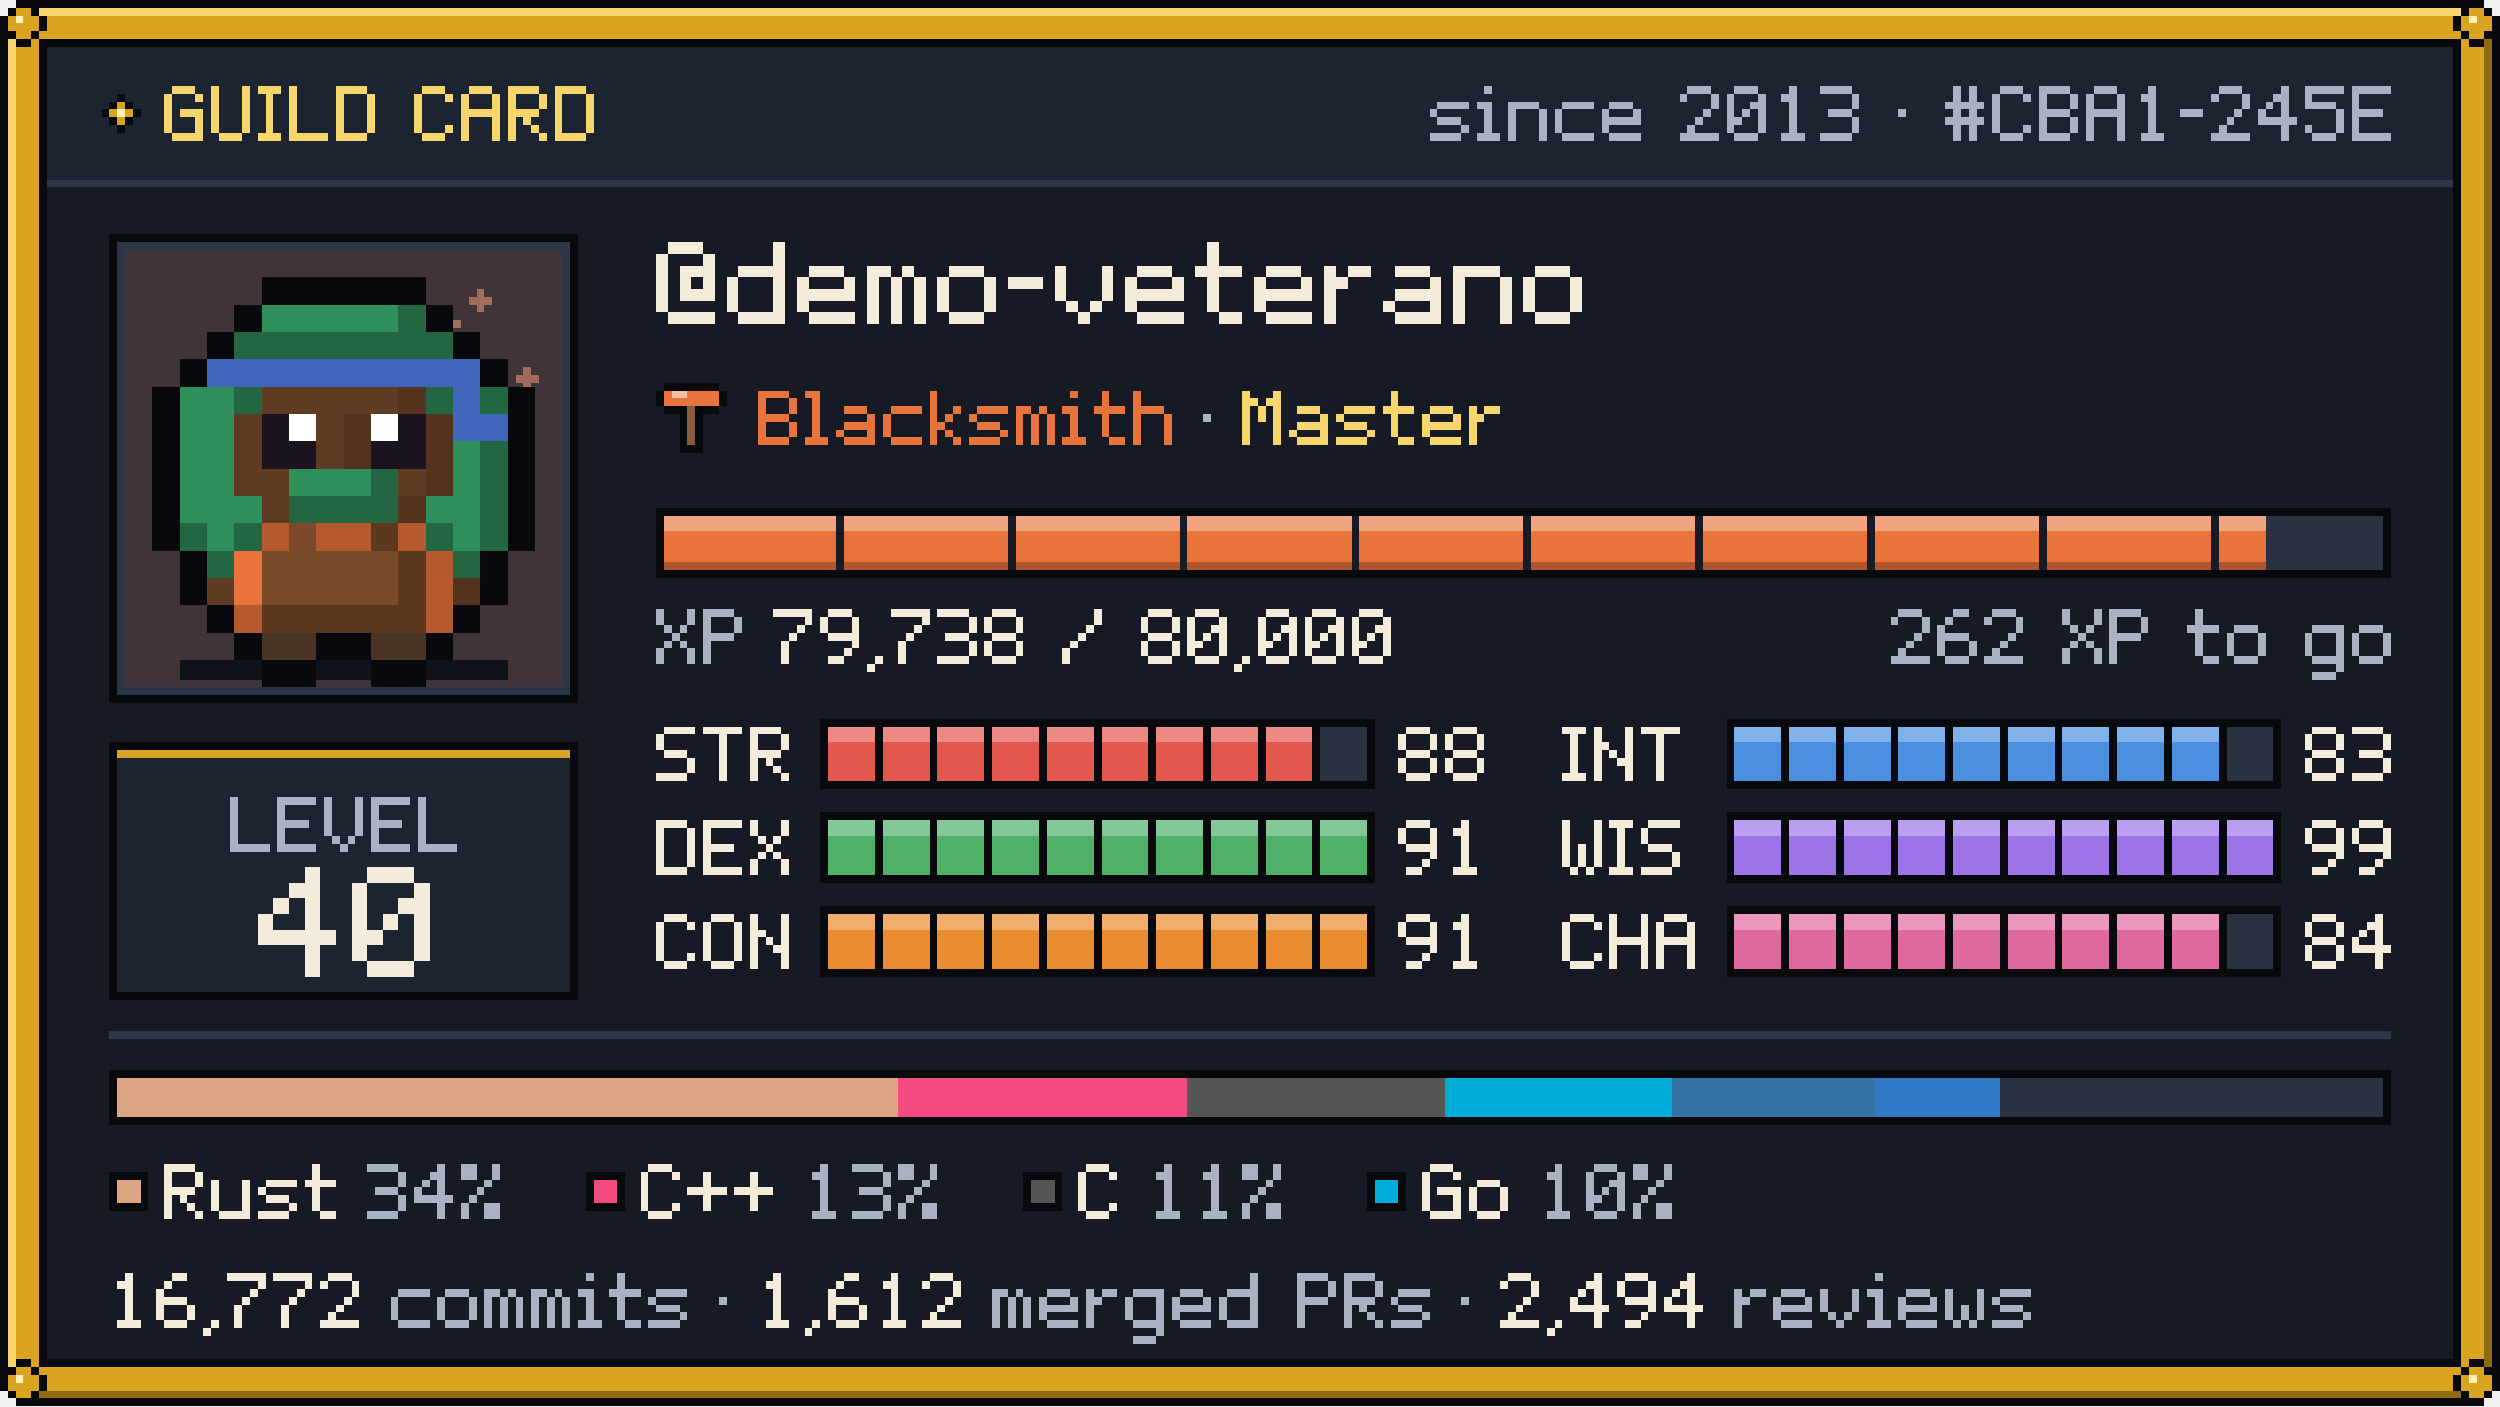
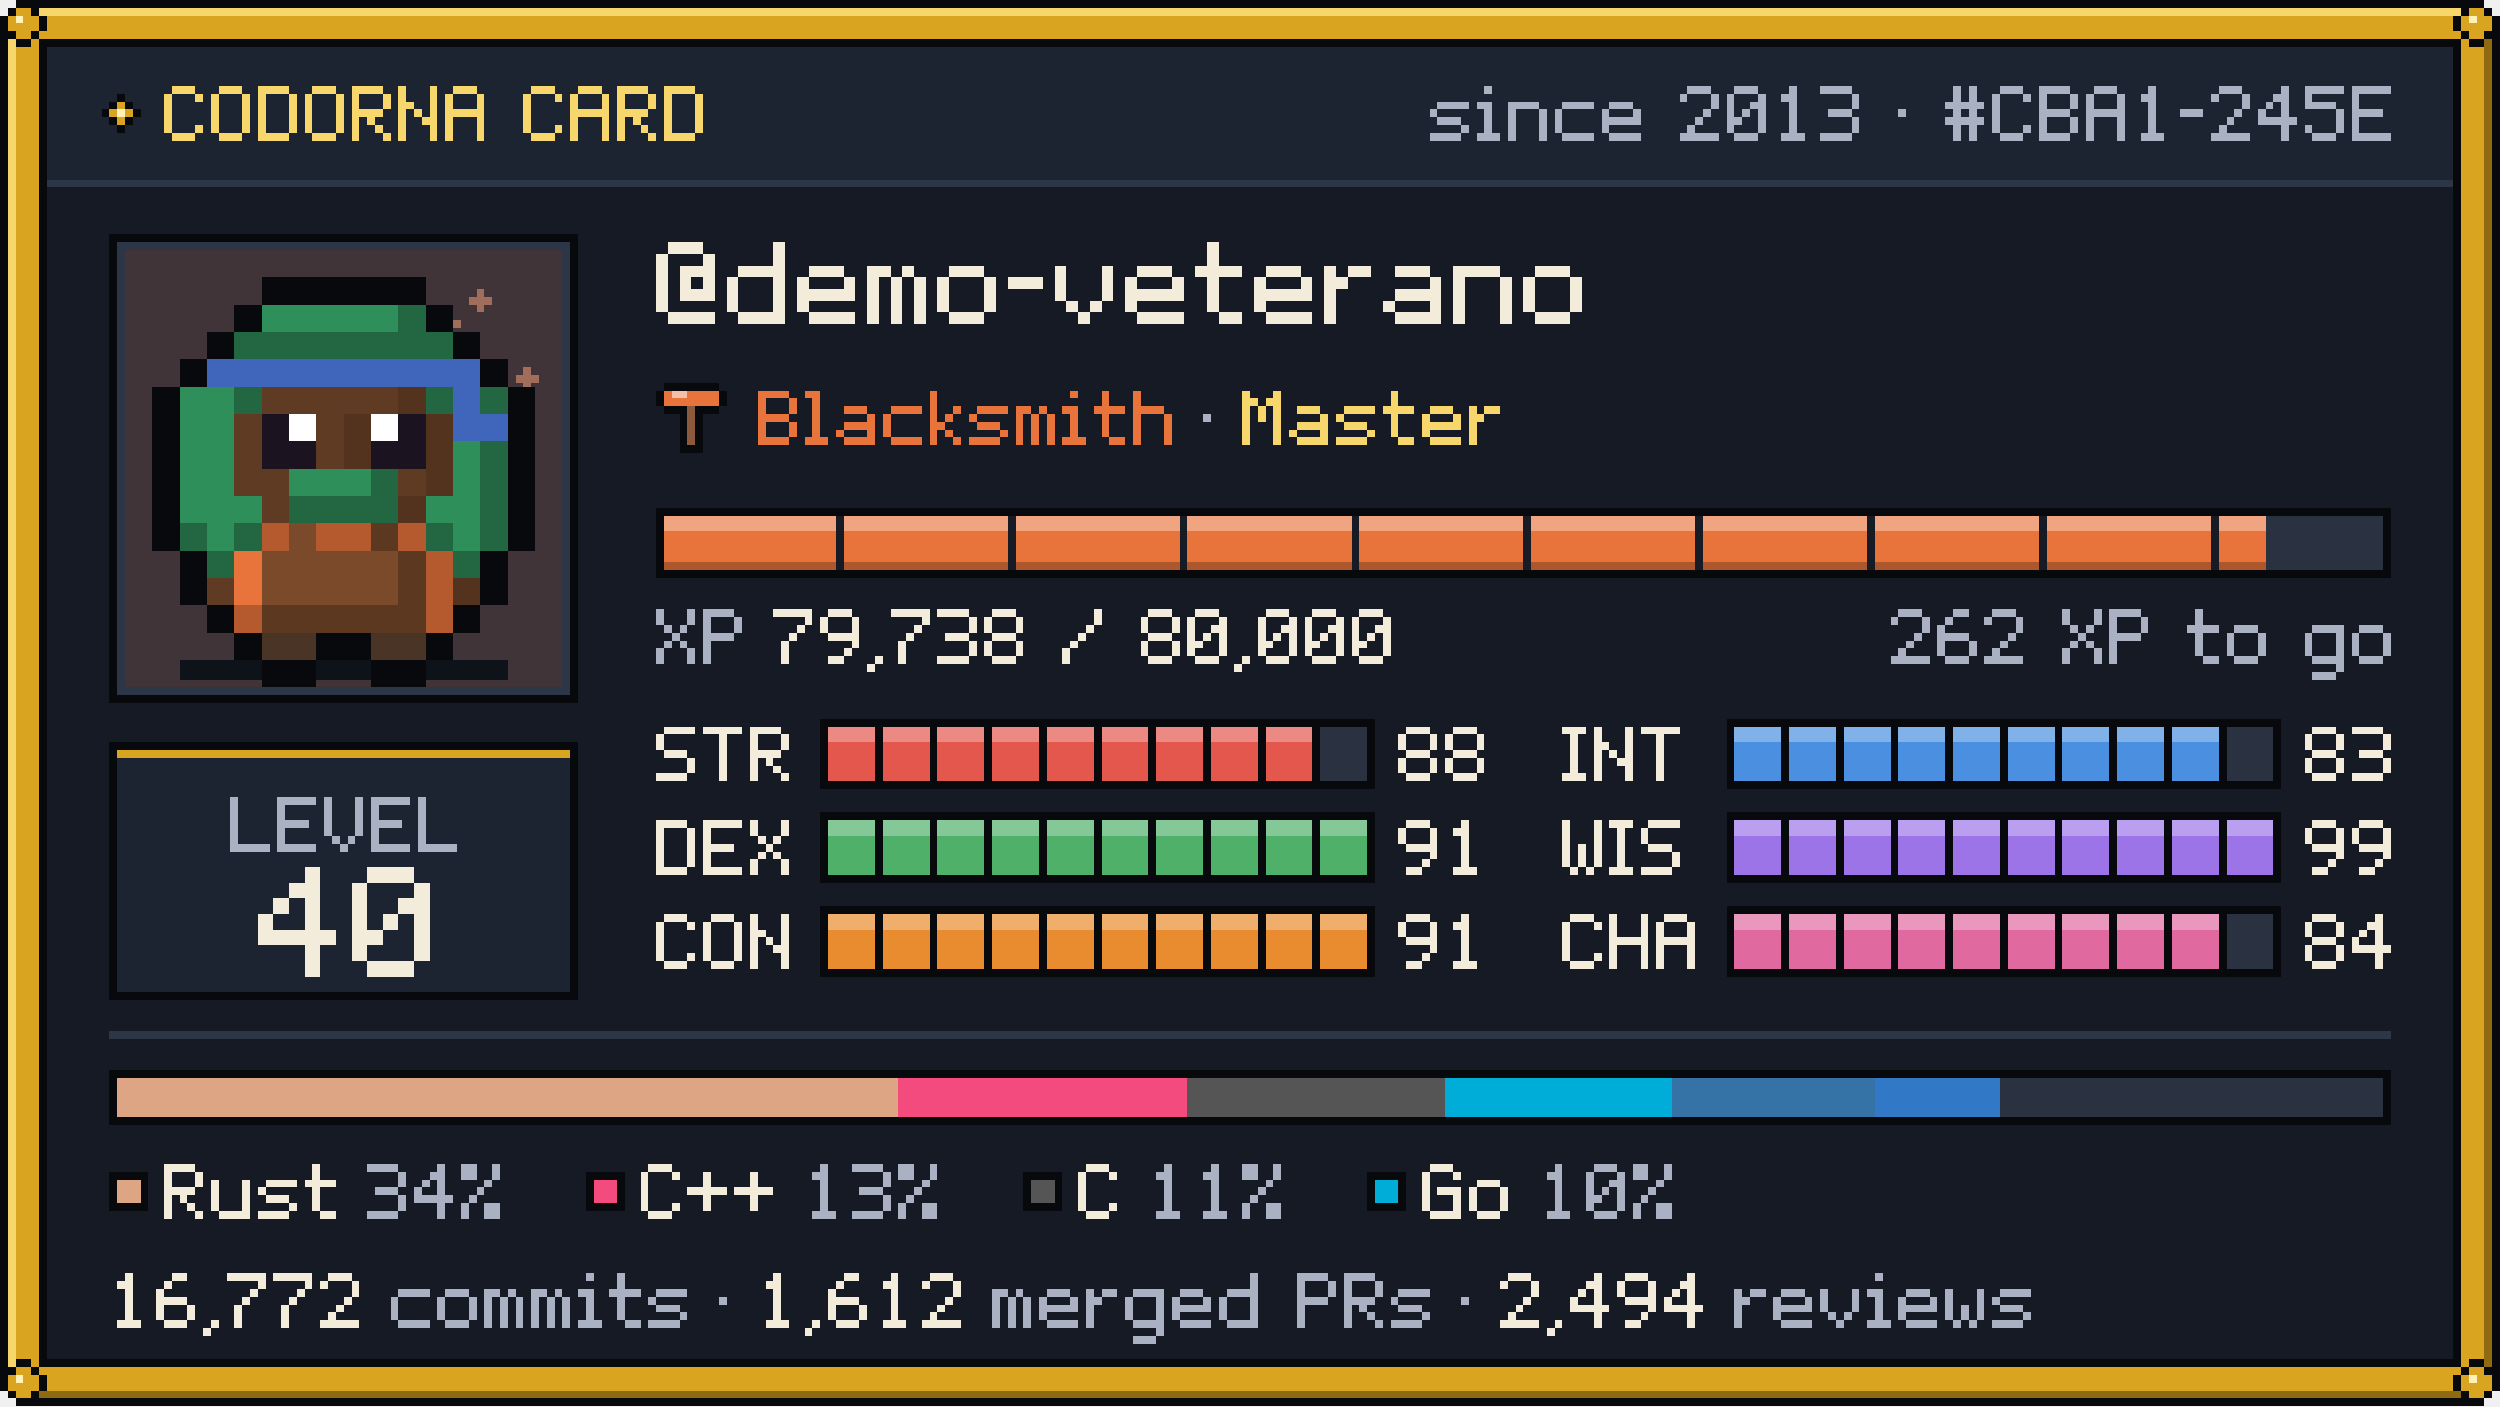
<svg xmlns="http://www.w3.org/2000/svg" width="640" height="360" viewBox="0 0 640 360" role="img" aria-labelledby="gc-title gc-desc" shape-rendering="crispEdges">
  <defs>
-     <path id="g47" d="M1 0h3v1h-3zM0 1h1v5h-1zM4 1h1v1h-1zM2 3h3v1h-3zM4 4h1v3h-1zM1 6h3v1h-3z" />
-     <path id="g55" d="M0 0h1v6h-1zM4 0h1v6h-1zM1 6h3v1h-3z" />
-     <path id="g49" d="M0 0h3v1h-3zM1 1h1v6h-1zM0 6h1v1h-1zM2 6h1v1h-1z" />
-     <path id="g4c" d="M0 0h1v7h-1zM1 6h4v1h-4z" />
+     <path id="g43" d="M1 0h3v1h-3zM0 1h1v5h-1zM4 1h1v1h-1zM4 5h1v1h-1zM1 6h3v1h-3z" />
+     <path id="g4f" d="M1 0h3v1h-3zM0 1h1v5h-1zM4 1h1v5h-1zM1 6h3v1h-3z" />
    <path id="g44" d="M0 0h4v1h-4zM0 1h1v6h-1zM4 1h1v5h-1zM1 6h3v1h-3z" />
-     <path id="g43" d="M1 0h3v1h-3zM0 1h1v5h-1zM4 1h1v1h-1zM4 5h1v1h-1zM1 6h3v1h-3z" />
+     <path id="g52" d="M0 0h4v1h-4zM0 1h1v6h-1zM4 1h1v2h-1zM1 3h3v1h-3zM2 4h1v1h-1zM3 5h1v1h-1zM4 6h1v1h-1z" />
+     <path id="g4e" d="M0 0h1v7h-1zM4 0h1v7h-1zM1 2h1v1h-1zM2 3h1v1h-1zM3 4h1v1h-1z" />
    <path id="g41" d="M1 0h3v1h-3zM0 1h1v6h-1zM4 1h1v6h-1zM1 3h3v1h-3z" />
-     <path id="g52" d="M0 0h4v1h-4zM0 1h1v6h-1zM4 1h1v2h-1zM1 3h3v1h-3zM2 4h1v1h-1zM3 5h1v1h-1zM4 6h1v1h-1z" />
    <path id="g73" d="M1 2h4v1h-4zM0 3h1v1h-1zM1 4h3v1h-3zM4 5h1v1h-1zM0 6h4v1h-4z" />
    <path id="g69" d="M1 0h1v1h-1zM0 2h2v1h-2zM1 3h1v4h-1zM0 6h1v1h-1zM2 6h1v1h-1z" />
    <path id="g6e" d="M0 2h4v1h-4zM0 3h1v4h-1zM4 3h1v4h-1z" />
    <path id="g63" d="M1 2h4v1h-4zM0 3h1v3h-1zM1 6h4v1h-4z" />
    <path id="g65" d="M1 2h3v1h-3zM0 3h1v3h-1zM4 3h1v2h-1zM1 4h3v1h-3zM1 6h4v1h-4z" />
    <path id="g32" d="M1 0h3v1h-3zM0 1h1v1h-1zM4 1h1v2h-1zM3 3h1v1h-1zM2 4h1v1h-1zM1 5h1v2h-1zM0 6h1v1h-1zM2 6h3v1h-3z" />
    <path id="g30" d="M1 0h3v1h-3zM0 1h1v5h-1zM4 1h1v5h-1zM3 2h1v1h-1zM2 3h1v1h-1zM1 4h1v1h-1zM1 6h3v1h-3z" />
    <path id="g31" d="M2 0h1v7h-1zM1 1h1v1h-1zM1 6h1v1h-1zM3 6h1v1h-1z" />
    <path id="g33" d="M0 0h4v1h-4zM4 1h1v2h-1zM1 3h3v1h-3zM4 4h1v2h-1zM0 6h4v1h-4z" />
    <path id="gb7" d="M0 3h1v1h-1z" />
    <path id="g23" d="M1 0h1v7h-1zM3 0h1v7h-1zM0 2h1v1h-1zM2 2h1v1h-1zM4 2h1v1h-1zM0 4h1v1h-1zM2 4h1v1h-1zM4 4h1v1h-1z" />
    <path id="g42" d="M0 0h4v1h-4zM0 1h1v6h-1zM4 1h1v2h-1zM1 3h3v1h-3zM4 4h1v2h-1zM1 6h3v1h-3z" />
    <path id="g2d" d="M0 3h3v1h-3z" />
    <path id="g34" d="M3 0h1v7h-1zM2 1h1v1h-1zM1 2h1v1h-1zM0 3h1v2h-1zM1 4h2v1h-2zM4 4h1v1h-1z" />
    <path id="g35" d="M0 0h5v1h-5zM0 1h1v2h-1zM1 2h3v1h-3zM4 3h1v3h-1zM0 5h1v1h-1zM1 6h3v1h-3z" />
    <path id="g45" d="M0 0h5v1h-5zM0 1h1v6h-1zM1 3h3v1h-3zM1 6h4v1h-4z" />
+     <path id="g4c" d="M0 0h1v7h-1zM1 6h4v1h-4z" />
    <path id="g56" d="M0 0h1v5h-1zM4 0h1v5h-1zM1 5h1v1h-1zM3 5h1v1h-1zM2 6h1v1h-1z" />
    <path id="g40" d="M1 0h3v1h-3zM0 1h1v5h-1zM4 1h1v4h-1zM2 2h2v1h-2zM2 3h1v2h-1zM3 4h1v1h-1zM1 6h4v1h-4z" />
    <path id="g64" d="M4 0h1v7h-1zM1 2h3v1h-3zM0 3h1v3h-1zM1 6h3v1h-3z" />
    <path id="g6d" d="M0 2h2v1h-2zM3 2h1v1h-1zM0 3h1v4h-1zM2 3h1v4h-1zM4 3h1v4h-1z" />
    <path id="g6f" d="M1 2h3v1h-3zM0 3h1v3h-1zM4 3h1v3h-1zM1 6h3v1h-3z" />
    <path id="g76" d="M0 2h1v3h-1zM4 2h1v3h-1zM1 5h1v1h-1zM3 5h1v1h-1zM2 6h1v1h-1z" />
    <path id="g74" d="M1 0h1v6h-1zM0 2h1v1h-1zM2 2h2v1h-2zM2 6h2v1h-2z" />
    <path id="g72" d="M0 2h1v5h-1zM2 2h2v1h-2zM1 3h1v1h-1z" />
    <path id="g61" d="M1 2h3v1h-3zM4 3h1v4h-1zM1 4h3v1h-3zM0 5h1v1h-1zM1 6h3v1h-3z" />
    <path id="g6c" d="M0 0h2v1h-2zM1 1h1v6h-1zM0 6h1v1h-1zM2 6h1v1h-1z" />
    <path id="g6b" d="M0 0h1v7h-1zM3 2h1v1h-1zM2 3h1v1h-1zM1 4h1v1h-1zM2 5h1v1h-1zM3 6h1v1h-1z" />
    <path id="g68" d="M0 0h1v7h-1zM1 2h3v1h-3zM4 3h1v4h-1z" />
    <path id="g4d" d="M0 0h1v7h-1zM4 0h1v7h-1zM1 1h1v1h-1zM3 1h1v1h-1zM2 2h1v2h-1z" />
    <path id="g58" d="M0 0h1v2h-1zM4 0h1v2h-1zM1 2h1v1h-1zM3 2h1v1h-1zM2 3h1v1h-1zM1 4h1v1h-1zM3 4h1v1h-1zM0 5h1v2h-1zM4 5h1v2h-1z" />
    <path id="g50" d="M0 0h4v1h-4zM0 1h1v6h-1zM4 1h1v2h-1zM1 3h3v1h-3z" />
    <path id="g37" d="M0 0h5v1h-5zM4 1h1v1h-1zM3 2h1v1h-1zM2 3h1v1h-1zM1 4h1v3h-1z" />
    <path id="g39" d="M1 0h3v1h-3zM0 1h1v2h-1zM4 1h1v4h-1zM1 3h3v1h-3zM3 5h1v1h-1zM1 6h2v1h-2z" />
    <path id="g2c" d="M1 6h1v1h-1zM0 7h1v1h-1z" />
    <path id="g38" d="M1 0h3v1h-3zM0 1h1v2h-1zM4 1h1v2h-1zM1 3h3v1h-3zM0 4h1v2h-1zM4 4h1v2h-1zM1 6h3v1h-3z" />
    <path id="g2f" d="M4 0h1v2h-1zM3 2h1v1h-1zM2 3h1v1h-1zM1 4h1v1h-1zM0 5h1v2h-1z" />
    <path id="g36" d="M2 0h2v1h-2zM1 1h1v1h-1zM0 2h1v4h-1zM1 3h3v1h-3zM4 4h1v2h-1zM1 6h3v1h-3z" />
    <path id="g67" d="M1 2h4v1h-4zM0 3h1v3h-1zM4 3h1v5h-1zM1 6h3v1h-3zM1 8h3v1h-3z" />
    <path id="g53" d="M1 0h4v1h-4zM0 1h1v2h-1zM1 3h3v1h-3zM4 4h1v2h-1zM0 6h4v1h-4z" />
    <path id="g54" d="M0 0h5v1h-5zM2 1h1v6h-1z" />
-     <path id="g4e" d="M0 0h1v7h-1zM4 0h1v7h-1zM1 2h1v1h-1zM2 3h1v1h-1zM3 4h1v1h-1z" />
+     <path id="g49" d="M0 0h3v1h-3zM1 1h1v6h-1zM0 6h1v1h-1zM2 6h1v1h-1z" />
    <path id="g57" d="M0 0h1v6h-1zM4 0h1v6h-1zM2 3h1v3h-1zM1 6h1v1h-1zM3 6h1v1h-1z" />
-     <path id="g4f" d="M1 0h3v1h-3zM0 1h1v5h-1zM4 1h1v5h-1zM1 6h3v1h-3z" />
    <path id="g48" d="M0 0h1v7h-1zM4 0h1v7h-1zM1 3h3v1h-3z" />
    <path id="g75" d="M0 2h1v4h-1zM4 2h1v5h-1zM1 6h3v1h-3z" />
    <path id="g25" d="M0 0h2v2h-2zM4 0h1v2h-1zM3 2h1v1h-1zM2 3h1v1h-1zM1 4h1v1h-1zM0 5h1v2h-1zM3 5h2v2h-2z" />
    <path id="g2b" d="M2 1h1v5h-1zM0 3h2v1h-2zM3 3h2v1h-2z" />
+     <path id="g47" d="M1 0h3v1h-3zM0 1h1v5h-1zM4 1h1v1h-1zM2 3h3v1h-3zM4 4h1v3h-1zM1 6h3v1h-3z" />
    <path id="g77" d="M0 2h1v4h-1zM4 2h1v4h-1zM2 4h1v2h-1zM1 6h1v1h-1zM3 6h1v1h-1z" />
  </defs>
  <path fill="#07090d" d="M4 0h632v2h2v2h2v352h-2v2h-2v2h-632v-2h-2v-2h-2v-352h2v-2h2z" />
  <path fill="#d9a521" d="M6 2h628v2h2v2h2v348h-2v2h-2v2h-628v-2h-2v-2h-2v-348h2v-2h2z" />
  <rect x="8" y="2" width="624" height="2" fill="#f7d66b" />
  <rect x="2" y="8" width="2" height="344" fill="#f7d66b" />
  <rect x="8" y="356" width="624" height="2" fill="#8e6a10" />
  <rect x="636" y="8" width="2" height="344" fill="#8e6a10" />
  <rect x="10" y="10" width="620" height="340" fill="#07090d" />
  <rect x="12" y="12" width="616" height="336" fill="#151a24" />
  <path fill="#07090d" d="M4 0h4v2h-4zM2 2h2v2h-2zM8 2h2v2h-2zM0 4h2v4h-2zM10 4h2v4h-2zM2 8h2v2h-2zM8 8h2v2h-2zM4 10h4v2h-4z" />
  <path fill="#d9a521" d="M4 2h4v2h-4zM2 4h2v4h-2zM6 4h4v4h-4zM4 6h2v4h-2zM6 8h2v2h-2z" />
  <path fill="#fff1b8" d="M4 4h2v2h-2z" />
  <path fill="#07090d" d="M632 0h4v2h-4zM630 2h2v2h-2zM636 2h2v2h-2zM628 4h2v4h-2zM638 4h2v4h-2zM630 8h2v2h-2zM636 8h2v2h-2zM632 10h4v2h-4z" />
  <path fill="#d9a521" d="M632 2h4v2h-4zM630 4h2v4h-2zM634 4h4v4h-4zM632 6h2v4h-2zM634 8h2v2h-2z" />
  <path fill="#fff1b8" d="M632 4h2v2h-2z" />
  <path fill="#07090d" d="M4 348h4v2h-4zM2 350h2v2h-2zM8 350h2v2h-2zM0 352h2v4h-2zM10 352h2v4h-2zM2 356h2v2h-2zM8 356h2v2h-2zM4 358h4v2h-4z" />
  <path fill="#d9a521" d="M4 350h4v2h-4zM2 352h2v4h-2zM6 352h4v4h-4zM4 354h2v4h-2zM6 356h2v2h-2z" />
  <path fill="#fff1b8" d="M4 352h2v2h-2z" />
  <path fill="#07090d" d="M632 348h4v2h-4zM630 350h2v2h-2zM636 350h2v2h-2zM628 352h2v4h-2zM638 352h2v4h-2zM630 356h2v2h-2zM636 356h2v2h-2zM632 358h4v2h-4z" />
  <path fill="#d9a521" d="M632 350h4v2h-4zM630 352h2v4h-2zM634 352h4v4h-4zM632 354h2v4h-2zM634 356h2v2h-2z" />
  <path fill="#fff1b8" d="M632 352h2v2h-2z" />
  <rect x="12" y="12" width="616" height="34" fill="#1d2431" />
  <rect x="12" y="46" width="616" height="2" fill="#2d3647" />
  <path fill="#07090d" d="M30 24h2v2h-2zM28 26h2v2h-2zM32 26h2v2h-2zM26 28h2v2h-2zM34 28h2v2h-2zM28 30h2v2h-2zM32 30h2v2h-2zM30 32h2v2h-2z" />
  <path fill="#d9a521" d="M30 26h2v2h-2zM28 28h2v2h-2zM32 28h2v2h-2zM30 30h2v2h-2z" />
  <path fill="#fff1b8" d="M30 28h2v2h-2z" />
  <g fill="#f7d66b" transform="translate(42 22) scale(2)">
-     <use href="#g47" />
-     <use href="#g55" x="6" />
-     <use href="#g49" x="12" />
-     <use href="#g4c" x="16" />
-     <use href="#g44" x="22" />
-     <use href="#g43" x="32" />
-     <use href="#g41" x="38" />
-     <use href="#g52" x="44" />
-     <use href="#g44" x="50" />
+     <use href="#g43" />
+     <use href="#g4f" x="6" />
+     <use href="#g44" x="12" />
+     <use href="#g4f" x="18" />
+     <use href="#g52" x="24" />
+     <use href="#g4e" x="30" />
+     <use href="#g41" x="36" />
+     <use href="#g43" x="46" />
+     <use href="#g41" x="52" />
+     <use href="#g52" x="58" />
+     <use href="#g44" x="64" />
  </g>
  <g fill="#a9b1c2" transform="translate(366 22) scale(2)">
    <use href="#g73" />
    <use href="#g69" x="6" />
    <use href="#g6e" x="10" />
    <use href="#g63" x="16" />
    <use href="#g65" x="22" />
    <use href="#g32" x="32" />
    <use href="#g30" x="38" />
    <use href="#g31" x="44" />
    <use href="#g33" x="50" />
    <use href="#gb7" x="60" />
    <use href="#g23" x="66" />
    <use href="#g43" x="72" />
    <use href="#g42" x="78" />
    <use href="#g41" x="84" />
    <use href="#g31" x="90" />
    <use href="#g2d" x="96" />
    <use href="#g32" x="100" />
    <use href="#g34" x="106" />
    <use href="#g35" x="112" />
    <use href="#g45" x="118" />
  </g>
  <rect x="28" y="60" width="120" height="120" fill="#07090d" />
  <rect x="30" y="62" width="116" height="116" fill="#2d3647" />
  <rect x="32" y="64" width="112" height="112" fill="#403438" />
  <path fill="#a06e5a" d="M114 80h2v6h-2zM112 82h6v2h-6zM118 112h2v6h-2zM116 114h6v2h-6zM122 74h2v6h-2zM120 76h6v2h-6zM134 94h2v6h-2zM132 96h6v2h-6zM120 114h2v6h-2zM118 116h6v2h-6z" />
  <rect x="46" y="169" width="84" height="5" fill="#0e1219" />
  <path fill="#07090d" d="M67 71h42v7h-42zM60 78h7v7h-7zM109 78h7v7h-7zM53 85h7v7h-7zM116 85h7v7h-7zM46 92h7v7h-7zM123 92h7v7h-7zM39 99h7v42h-7zM130 99h7v42h-7zM46 141h7v14h-7zM123 141h7v14h-7zM53 155h7v7h-7zM116 155h7v7h-7zM60 162h7v7h-7zM81 162h14v7h-14zM109 162h7v7h-7zM67 169h14v7h-14zM95 169h14v7h-14z" />
  <path fill="#2f8f5b" d="M67 78h35v7h-35zM46 99h14v35h-14zM116 113h7v28h-7zM74 120h21v7h-21zM60 127h7v7h-7zM109 127h7v7h-7zM53 134h7v7h-7z" />
  <path fill="#226742" d="M102 78h7v14h-7zM60 85h42v7h-42zM109 85h7v7h-7zM60 99h7v7h-7zM109 99h7v7h-7zM123 99h7v7h-7zM123 113h7v28h-7zM95 120h7v14h-7zM74 127h21v7h-21zM46 134h7v7h-7zM60 134h7v7h-7zM109 134h7v7h-7zM53 141h7v7h-7zM116 141h7v7h-7z" />
  <path fill="#3f66ba" d="M53 92h70v7h-70zM116 99h7v14h-7zM123 106h7v7h-7z" />
  <path fill="#603b23" d="M67 99h35v7h-35zM60 106h7v21h-7zM81 106h7v14h-7zM67 120h7v14h-7zM102 120h7v7h-7zM53 148h7v7h-7z" />
  <path fill="#53331e" d="M102 99h7v7h-7zM88 106h7v14h-7zM109 106h7v21h-7zM102 127h7v7h-7zM116 148h7v7h-7z" />
  <path fill="#1b1420" d="M67 106h7v14h-7zM102 106h7v14h-7zM74 113h7v7h-7zM95 113h7v7h-7z" />
  <path fill="#ffffff" d="M74 106h7v7h-7zM95 106h7v7h-7z" />
  <path fill="#b55a2e" d="M67 134h7v7h-7zM81 134h14v7h-14zM102 134h7v7h-7zM109 141h7v21h-7zM60 155h7v7h-7z" />
  <path fill="#7a4a2a" d="M74 134h7v21h-7zM67 141h7v14h-7zM81 141h21v14h-21z" />
  <path fill="#5c3820" d="M95 134h7v7h-7zM102 141h7v21h-7zM67 155h35v7h-35z" />
  <path fill="#e8743b" d="M60 141h7v14h-7z" />
  <path fill="#4a3426" d="M67 162h14v7h-14zM95 162h14v7h-14z" />
  <rect x="28" y="190" width="120" height="66" fill="#07090d" />
  <rect x="30" y="192" width="116" height="62" fill="#1d2431" />
  <rect x="30" y="192" width="116" height="2" fill="#d9a521" />
  <g fill="#a9b1c2" transform="translate(59 204) scale(2)">
    <use href="#g4c" />
    <use href="#g45" x="6" />
    <use href="#g56" x="12" />
    <use href="#g45" x="18" />
    <use href="#g4c" x="24" />
  </g>
  <g fill="#f3ecda" transform="translate(66 222) scale(4)">
    <use href="#g34" />
    <use href="#g30" x="6" />
  </g>
  <g fill="#f3ecda" transform="translate(168 62) scale(3)">
    <use href="#g40" />
    <use href="#g64" x="6" />
    <use href="#g65" x="12" />
    <use href="#g6d" x="18" />
    <use href="#g6f" x="24" />
    <use href="#g2d" x="30" />
    <use href="#g76" x="34" />
    <use href="#g65" x="40" />
    <use href="#g74" x="46" />
    <use href="#g65" x="51" />
    <use href="#g72" x="57" />
    <use href="#g61" x="62" />
    <use href="#g6e" x="68" />
    <use href="#g6f" x="74" />
  </g>
  <path fill="#07090d" d="M170 98h14v2h-14zM168 100h2v4h-2zM184 100h2v4h-2zM170 104h6v2h-6zM178 104h6v2h-6zM174 106h2v10h-2zM178 106h2v10h-2zM176 114h2v2h-2z" />
  <path fill="#e8743b" d="M170 100h2v4h-2zM176 100h8v4h-8zM172 102h4v2h-4z" />
  <path fill="#f5c0a7" d="M172 100h4v2h-4z" />
  <path fill="#8b5a3c" d="M176 104h2v10h-2z" />
  <g fill="#e8743b" transform="translate(194 100) scale(2)">
    <use href="#g42" />
    <use href="#g6c" x="6" />
    <use href="#g61" x="10" />
    <use href="#g63" x="16" />
    <use href="#g6b" x="22" />
    <use href="#g73" x="27" />
    <use href="#g6d" x="33" />
    <use href="#g69" x="39" />
    <use href="#g74" x="43" />
    <use href="#g68" x="48" />
  </g>
  <g fill="#a9b1c2" transform="translate(300 100) scale(2)">
    <use href="#gb7" x="4" />
  </g>
  <g fill="#f7d66b" transform="translate(318 100) scale(2)">
    <use href="#g4d" />
    <use href="#g61" x="6" />
    <use href="#g73" x="12" />
    <use href="#g74" x="18" />
    <use href="#g65" x="23" />
    <use href="#g72" x="29" />
  </g>
  <rect x="168" y="130" width="444" height="18" fill="#07090d" />
  <rect x="170" y="132" width="440" height="14" fill="#2a3242" />
  <rect x="170" y="132" width="410" height="14" fill="#e8743b" />
  <rect x="170" y="132" width="410" height="4" fill="#f0a580" />
  <rect x="170" y="144" width="410" height="2" fill="#ae572c" />
  <path fill="#171b25" d="M214 132h2v14h-2zM258 132h2v14h-2zM302 132h2v14h-2zM346 132h2v14h-2zM390 132h2v14h-2zM434 132h2v14h-2zM478 132h2v14h-2zM522 132h2v14h-2zM566 132h2v14h-2z" />
  <g fill="#a9b1c2" transform="translate(168 156) scale(2)">
    <use href="#g58" />
    <use href="#g50" x="6" />
  </g>
  <g fill="#f3ecda" transform="translate(198 156) scale(2)">
    <use href="#g37" />
    <use href="#g39" x="6" />
    <use href="#g2c" x="12" />
    <use href="#g37" x="15" />
    <use href="#g33" x="21" />
    <use href="#g38" x="27" />
    <use href="#g2f" x="37" />
    <use href="#g38" x="47" />
    <use href="#g30" x="53" />
    <use href="#g2c" x="59" />
    <use href="#g30" x="62" />
    <use href="#g30" x="68" />
    <use href="#g30" x="74" />
  </g>
  <g fill="#a9b1c2" transform="translate(484 156) scale(2)">
    <use href="#g32" />
    <use href="#g36" x="6" />
    <use href="#g32" x="12" />
    <use href="#g58" x="22" />
    <use href="#g50" x="28" />
    <use href="#g74" x="38" />
    <use href="#g6f" x="43" />
    <use href="#g67" x="53" />
    <use href="#g6f" x="59" />
  </g>
  <g fill="#f3ecda" transform="translate(168 186) scale(2)">
    <use href="#g53" />
    <use href="#g54" x="6" />
    <use href="#g52" x="12" />
  </g>
  <rect x="210" y="184" width="142" height="18" fill="#07090d" />
  <path fill="#2a3242" d="M338 186h12v14h-12z" />
  <path fill="#e4574c" d="M212 186h12v14h-12zM226 186h12v14h-12zM240 186h12v14h-12zM254 186h12v14h-12zM268 186h12v14h-12zM282 186h12v14h-12zM296 186h12v14h-12zM310 186h12v14h-12zM324 186h12v14h-12z" />
  <path fill="#ec8982" d="M212 186h12v4h-12zM226 186h12v4h-12zM240 186h12v4h-12zM254 186h12v4h-12zM268 186h12v4h-12zM282 186h12v4h-12zM296 186h12v4h-12zM310 186h12v4h-12zM324 186h12v4h-12z" />
  <g fill="#f3ecda" transform="translate(358 186) scale(2)">
    <use href="#g38" />
    <use href="#g38" x="6" />
  </g>
  <g fill="#f3ecda" transform="translate(400 186) scale(2)">
    <use href="#g49" />
    <use href="#g4e" x="4" />
    <use href="#g54" x="10" />
  </g>
  <rect x="442" y="184" width="142" height="18" fill="#07090d" />
  <path fill="#2a3242" d="M570 186h12v14h-12z" />
  <path fill="#4b8fe0" d="M444 186h12v14h-12zM458 186h12v14h-12zM472 186h12v14h-12zM486 186h12v14h-12zM500 186h12v14h-12zM514 186h12v14h-12zM528 186h12v14h-12zM542 186h12v14h-12zM556 186h12v14h-12z" />
  <path fill="#81b1e9" d="M444 186h12v4h-12zM458 186h12v4h-12zM472 186h12v4h-12zM486 186h12v4h-12zM500 186h12v4h-12zM514 186h12v4h-12zM528 186h12v4h-12zM542 186h12v4h-12zM556 186h12v4h-12z" />
  <g fill="#f3ecda" transform="translate(590 186) scale(2)">
    <use href="#g38" />
    <use href="#g33" x="6" />
  </g>
  <g fill="#f3ecda" transform="translate(168 210) scale(2)">
    <use href="#g44" />
    <use href="#g45" x="6" />
    <use href="#g58" x="12" />
  </g>
  <rect x="210" y="208" width="142" height="18" fill="#07090d" />
  <path fill="#4fb06a" d="M212 210h12v14h-12zM226 210h12v14h-12zM240 210h12v14h-12zM254 210h12v14h-12zM268 210h12v14h-12zM282 210h12v14h-12zM296 210h12v14h-12zM310 210h12v14h-12zM324 210h12v14h-12zM338 210h12v14h-12z" />
  <path fill="#84c897" d="M212 210h12v4h-12zM226 210h12v4h-12zM240 210h12v4h-12zM254 210h12v4h-12zM268 210h12v4h-12zM282 210h12v4h-12zM296 210h12v4h-12zM310 210h12v4h-12zM324 210h12v4h-12zM338 210h12v4h-12z" />
  <g fill="#f3ecda" transform="translate(358 210) scale(2)">
    <use href="#g39" />
    <use href="#g31" x="6" />
  </g>
  <g fill="#f3ecda" transform="translate(400 210) scale(2)">
    <use href="#g57" />
    <use href="#g49" x="6" />
    <use href="#g53" x="10" />
  </g>
  <rect x="442" y="208" width="142" height="18" fill="#07090d" />
  <path fill="#9d74e8" d="M444 210h12v14h-12zM458 210h12v14h-12zM472 210h12v14h-12zM486 210h12v14h-12zM500 210h12v14h-12zM514 210h12v14h-12zM528 210h12v14h-12zM542 210h12v14h-12zM556 210h12v14h-12zM570 210h12v14h-12z" />
  <path fill="#ba9eef" d="M444 210h12v4h-12zM458 210h12v4h-12zM472 210h12v4h-12zM486 210h12v4h-12zM500 210h12v4h-12zM514 210h12v4h-12zM528 210h12v4h-12zM542 210h12v4h-12zM556 210h12v4h-12zM570 210h12v4h-12z" />
  <g fill="#f3ecda" transform="translate(590 210) scale(2)">
    <use href="#g39" />
    <use href="#g39" x="6" />
  </g>
  <g fill="#f3ecda" transform="translate(168 234) scale(2)">
    <use href="#g43" />
    <use href="#g4f" x="6" />
    <use href="#g4e" x="12" />
  </g>
  <rect x="210" y="232" width="142" height="18" fill="#07090d" />
  <path fill="#e98b2f" d="M212 234h12v14h-12zM226 234h12v14h-12zM240 234h12v14h-12zM254 234h12v14h-12zM268 234h12v14h-12zM282 234h12v14h-12zM296 234h12v14h-12zM310 234h12v14h-12zM324 234h12v14h-12zM338 234h12v14h-12z" />
  <path fill="#f0ae6d" d="M212 234h12v4h-12zM226 234h12v4h-12zM240 234h12v4h-12zM254 234h12v4h-12zM268 234h12v4h-12zM282 234h12v4h-12zM296 234h12v4h-12zM310 234h12v4h-12zM324 234h12v4h-12zM338 234h12v4h-12z" />
  <g fill="#f3ecda" transform="translate(358 234) scale(2)">
    <use href="#g39" />
    <use href="#g31" x="6" />
  </g>
  <g fill="#f3ecda" transform="translate(400 234) scale(2)">
    <use href="#g43" />
    <use href="#g48" x="6" />
    <use href="#g41" x="12" />
  </g>
  <rect x="442" y="232" width="142" height="18" fill="#07090d" />
  <path fill="#2a3242" d="M570 234h12v14h-12z" />
  <path fill="#e06a9f" d="M444 234h12v14h-12zM458 234h12v14h-12zM472 234h12v14h-12zM486 234h12v14h-12zM500 234h12v14h-12zM514 234h12v14h-12zM528 234h12v14h-12zM542 234h12v14h-12zM556 234h12v14h-12z" />
  <path fill="#e997bc" d="M444 234h12v4h-12zM458 234h12v4h-12zM472 234h12v4h-12zM486 234h12v4h-12zM500 234h12v4h-12zM514 234h12v4h-12zM528 234h12v4h-12zM542 234h12v4h-12zM556 234h12v4h-12z" />
  <g fill="#f3ecda" transform="translate(590 234) scale(2)">
    <use href="#g38" />
    <use href="#g34" x="6" />
  </g>
  <rect x="28" y="264" width="584" height="2" fill="#2d3647" />
  <rect x="28" y="274" width="584" height="14" fill="#07090d" />
  <rect x="30" y="276" width="580" height="10" fill="#2a3242" />
  <rect x="30" y="276" width="200" height="10" fill="#dea584" />
  <rect x="230" y="276" width="74" height="10" fill="#f34b7d" />
  <rect x="304" y="276" width="66" height="10" fill="#555555" />
  <rect x="370" y="276" width="58" height="10" fill="#00ADD8" />
  <rect x="428" y="276" width="52" height="10" fill="#3572A5" />
  <rect x="480" y="276" width="32" height="10" fill="#3178c6" />
  <rect x="28" y="300" width="10" height="10" fill="#07090d" />
  <rect x="30" y="302" width="6" height="6" fill="#dea584" />
  <g fill="#f3ecda" transform="translate(42 298) scale(2)">
    <use href="#g52" />
    <use href="#g75" x="6" />
    <use href="#g73" x="12" />
    <use href="#g74" x="18" />
  </g>
  <g fill="#a9b1c2" transform="translate(86 298) scale(2)">
    <use href="#g33" x="4" />
    <use href="#g34" x="10" />
    <use href="#g25" x="16" />
  </g>
  <rect x="150" y="300" width="10" height="10" fill="#07090d" />
  <rect x="152" y="302" width="6" height="6" fill="#f34b7d" />
  <g fill="#f3ecda" transform="translate(164 298) scale(2)">
    <use href="#g43" />
    <use href="#g2b" x="6" />
    <use href="#g2b" x="12" />
  </g>
  <g fill="#a9b1c2" transform="translate(198 298) scale(2)">
    <use href="#g31" x="4" />
    <use href="#g33" x="10" />
    <use href="#g25" x="16" />
  </g>
  <rect x="262" y="300" width="10" height="10" fill="#07090d" />
  <rect x="264" y="302" width="6" height="6" fill="#555555" />
  <g fill="#f3ecda" transform="translate(276 298) scale(2)">
    <use href="#g43" />
  </g>
  <g fill="#a9b1c2" transform="translate(286 298) scale(2)">
    <use href="#g31" x="4" />
    <use href="#g31" x="10" />
    <use href="#g25" x="16" />
  </g>
  <rect x="350" y="300" width="10" height="10" fill="#07090d" />
  <rect x="352" y="302" width="6" height="6" fill="#00ADD8" />
  <g fill="#f3ecda" transform="translate(364 298) scale(2)">
    <use href="#g47" />
    <use href="#g6f" x="6" />
  </g>
  <g fill="#a9b1c2" transform="translate(386 298) scale(2)">
    <use href="#g31" x="4" />
    <use href="#g30" x="10" />
    <use href="#g25" x="16" />
  </g>
  <g fill="#f3ecda" transform="translate(28 326) scale(2)">
    <use href="#g31" />
    <use href="#g36" x="6" />
    <use href="#g2c" x="12" />
    <use href="#g37" x="15" />
    <use href="#g37" x="21" />
    <use href="#g32" x="27" />
  </g>
  <g fill="#a9b1c2" transform="translate(92 326) scale(2)">
    <use href="#g63" x="4" />
    <use href="#g6f" x="10" />
    <use href="#g6d" x="16" />
    <use href="#g6d" x="22" />
    <use href="#g69" x="28" />
    <use href="#g74" x="32" />
    <use href="#g73" x="37" />
  </g>
  <g fill="#a9b1c2" transform="translate(176 326) scale(2)">
    <use href="#gb7" x="4" />
  </g>
  <g fill="#f3ecda" transform="translate(194 326) scale(2)">
    <use href="#g31" />
    <use href="#g2c" x="6" />
    <use href="#g36" x="9" />
    <use href="#g31" x="15" />
    <use href="#g32" x="21" />
  </g>
  <g fill="#a9b1c2" transform="translate(246 326) scale(2)">
    <use href="#g6d" x="4" />
    <use href="#g65" x="10" />
    <use href="#g72" x="16" />
    <use href="#g67" x="21" />
    <use href="#g65" x="27" />
    <use href="#g64" x="33" />
    <use href="#g50" x="43" />
    <use href="#g52" x="49" />
    <use href="#g73" x="55" />
  </g>
  <g fill="#a9b1c2" transform="translate(366 326) scale(2)">
    <use href="#gb7" x="4" />
  </g>
  <g fill="#f3ecda" transform="translate(384 326) scale(2)">
    <use href="#g32" />
    <use href="#g2c" x="6" />
    <use href="#g34" x="9" />
    <use href="#g39" x="15" />
    <use href="#g34" x="21" />
  </g>
  <g fill="#a9b1c2" transform="translate(436 326) scale(2)">
    <use href="#g72" x="4" />
    <use href="#g65" x="9" />
    <use href="#g76" x="15" />
    <use href="#g69" x="21" />
    <use href="#g65" x="25" />
    <use href="#g77" x="31" />
    <use href="#g73" x="37" />
  </g>
</svg>
